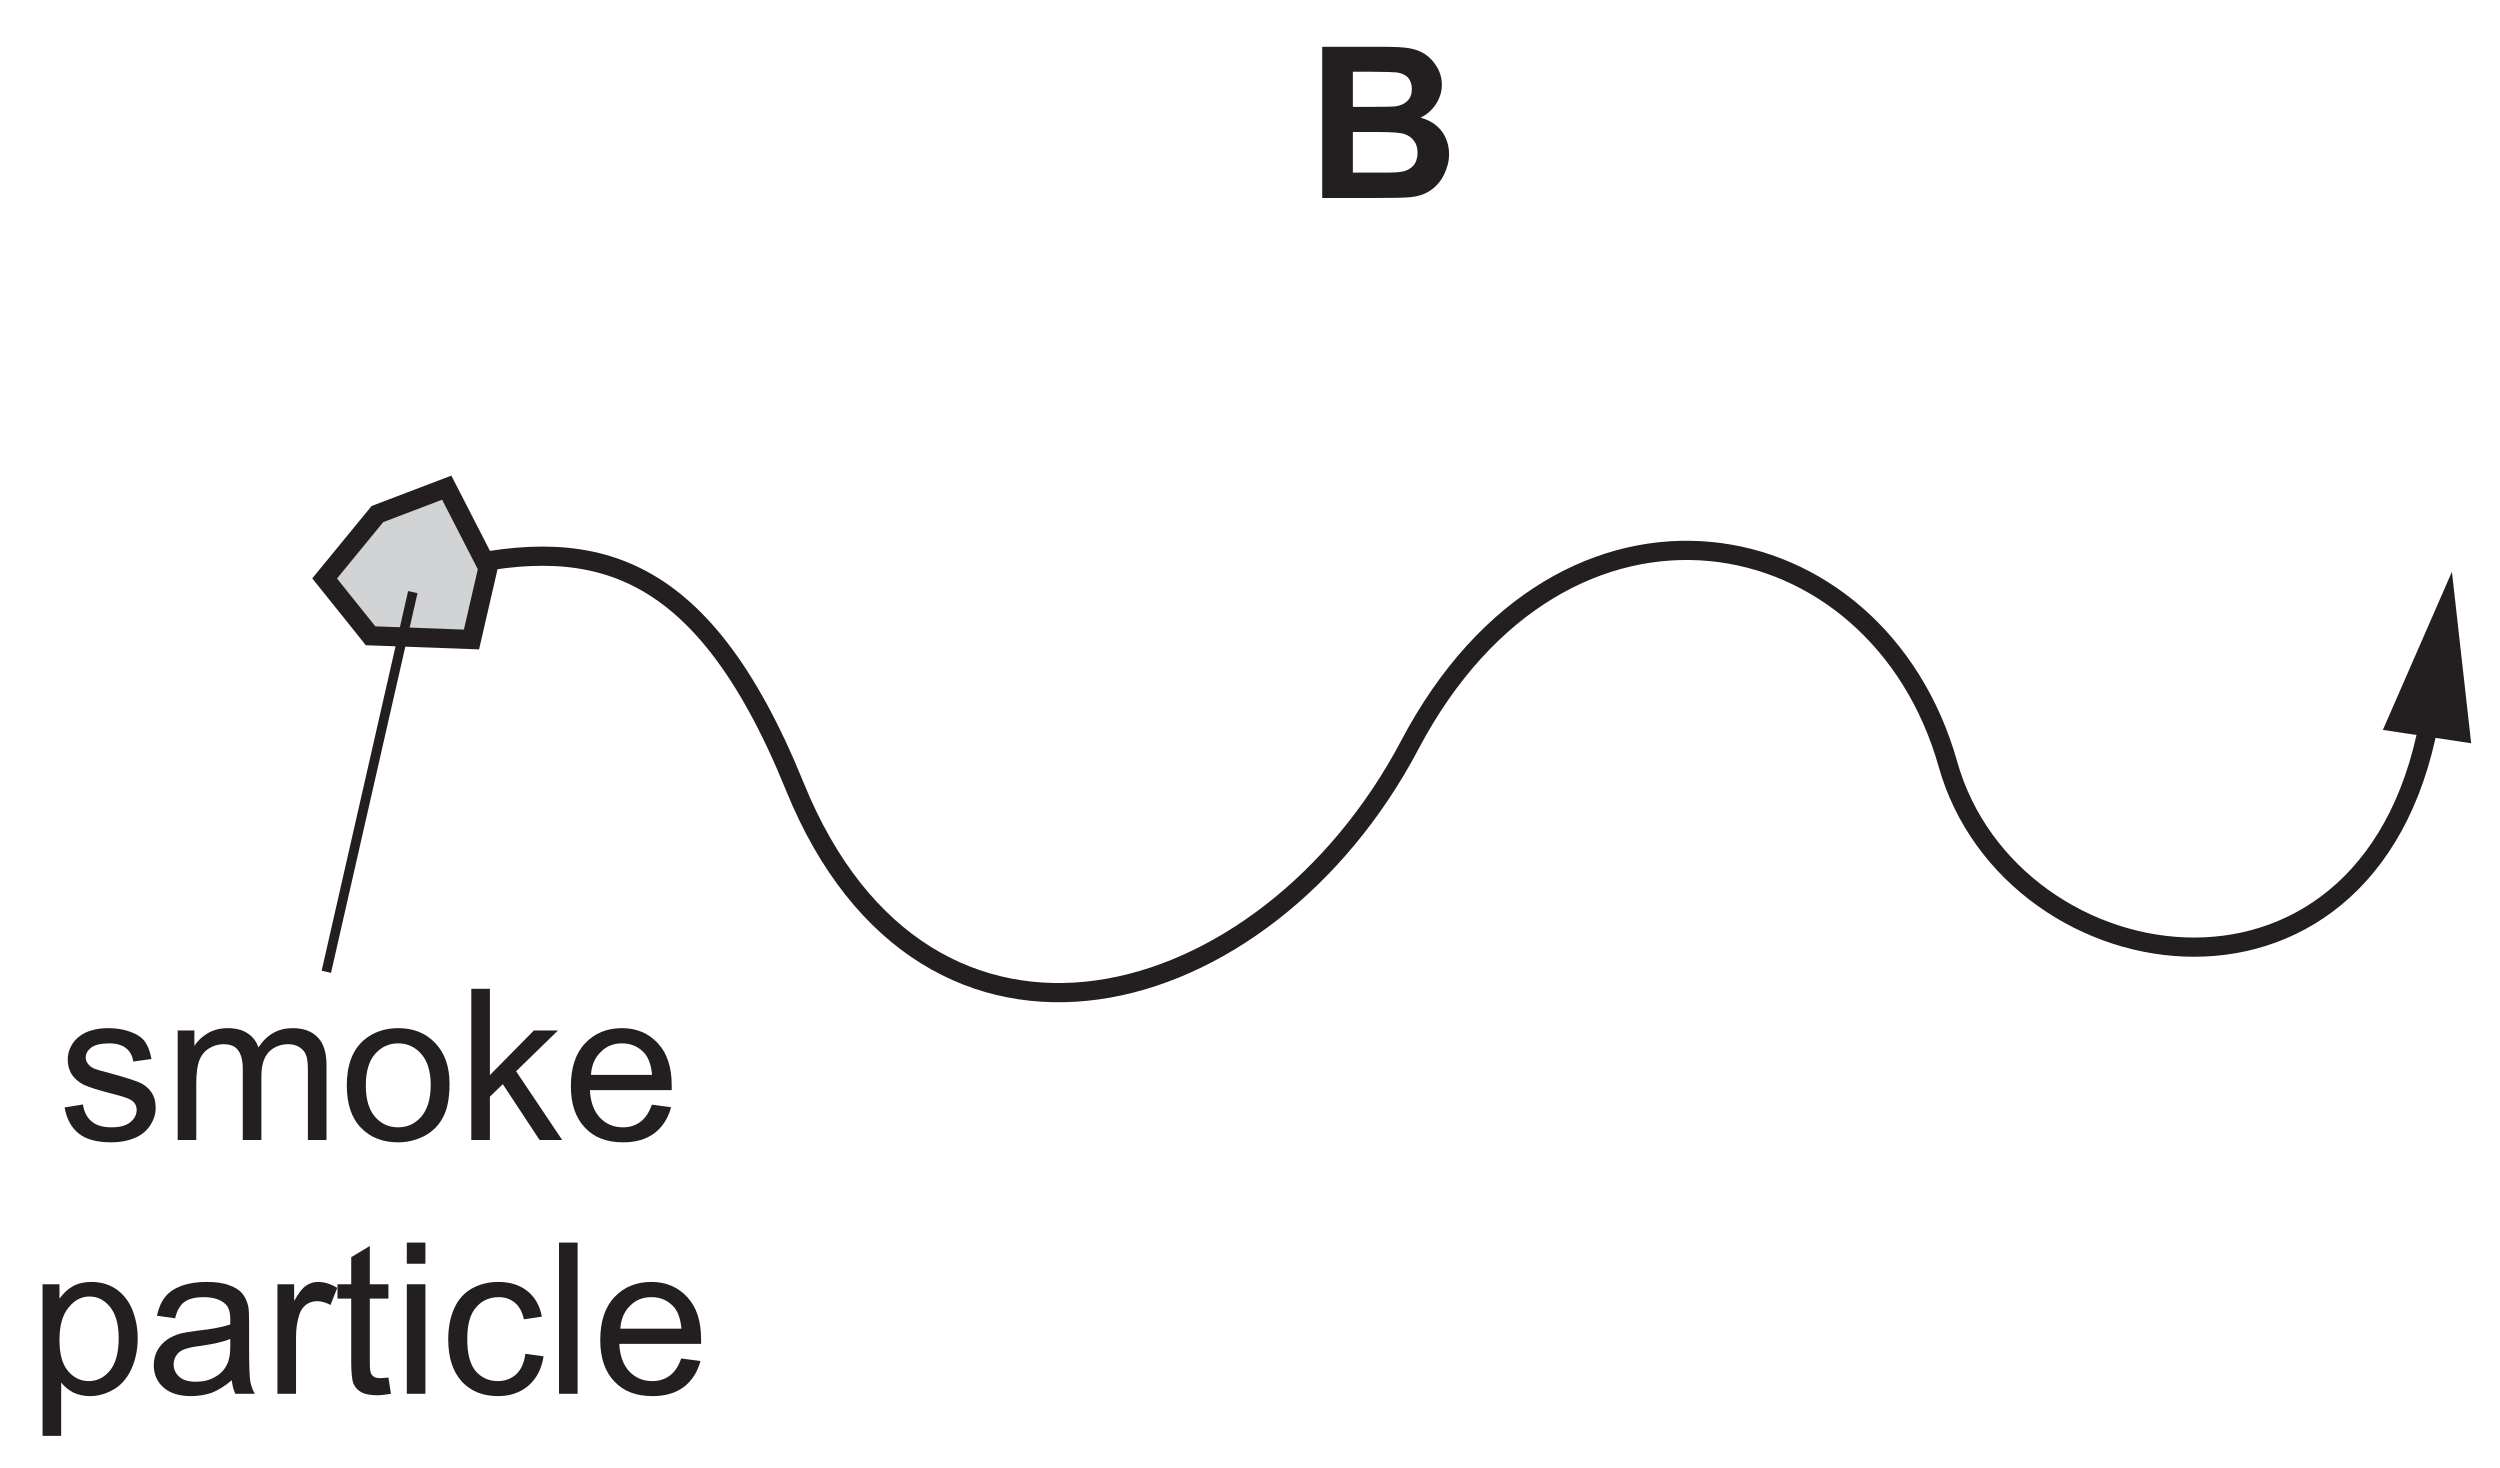
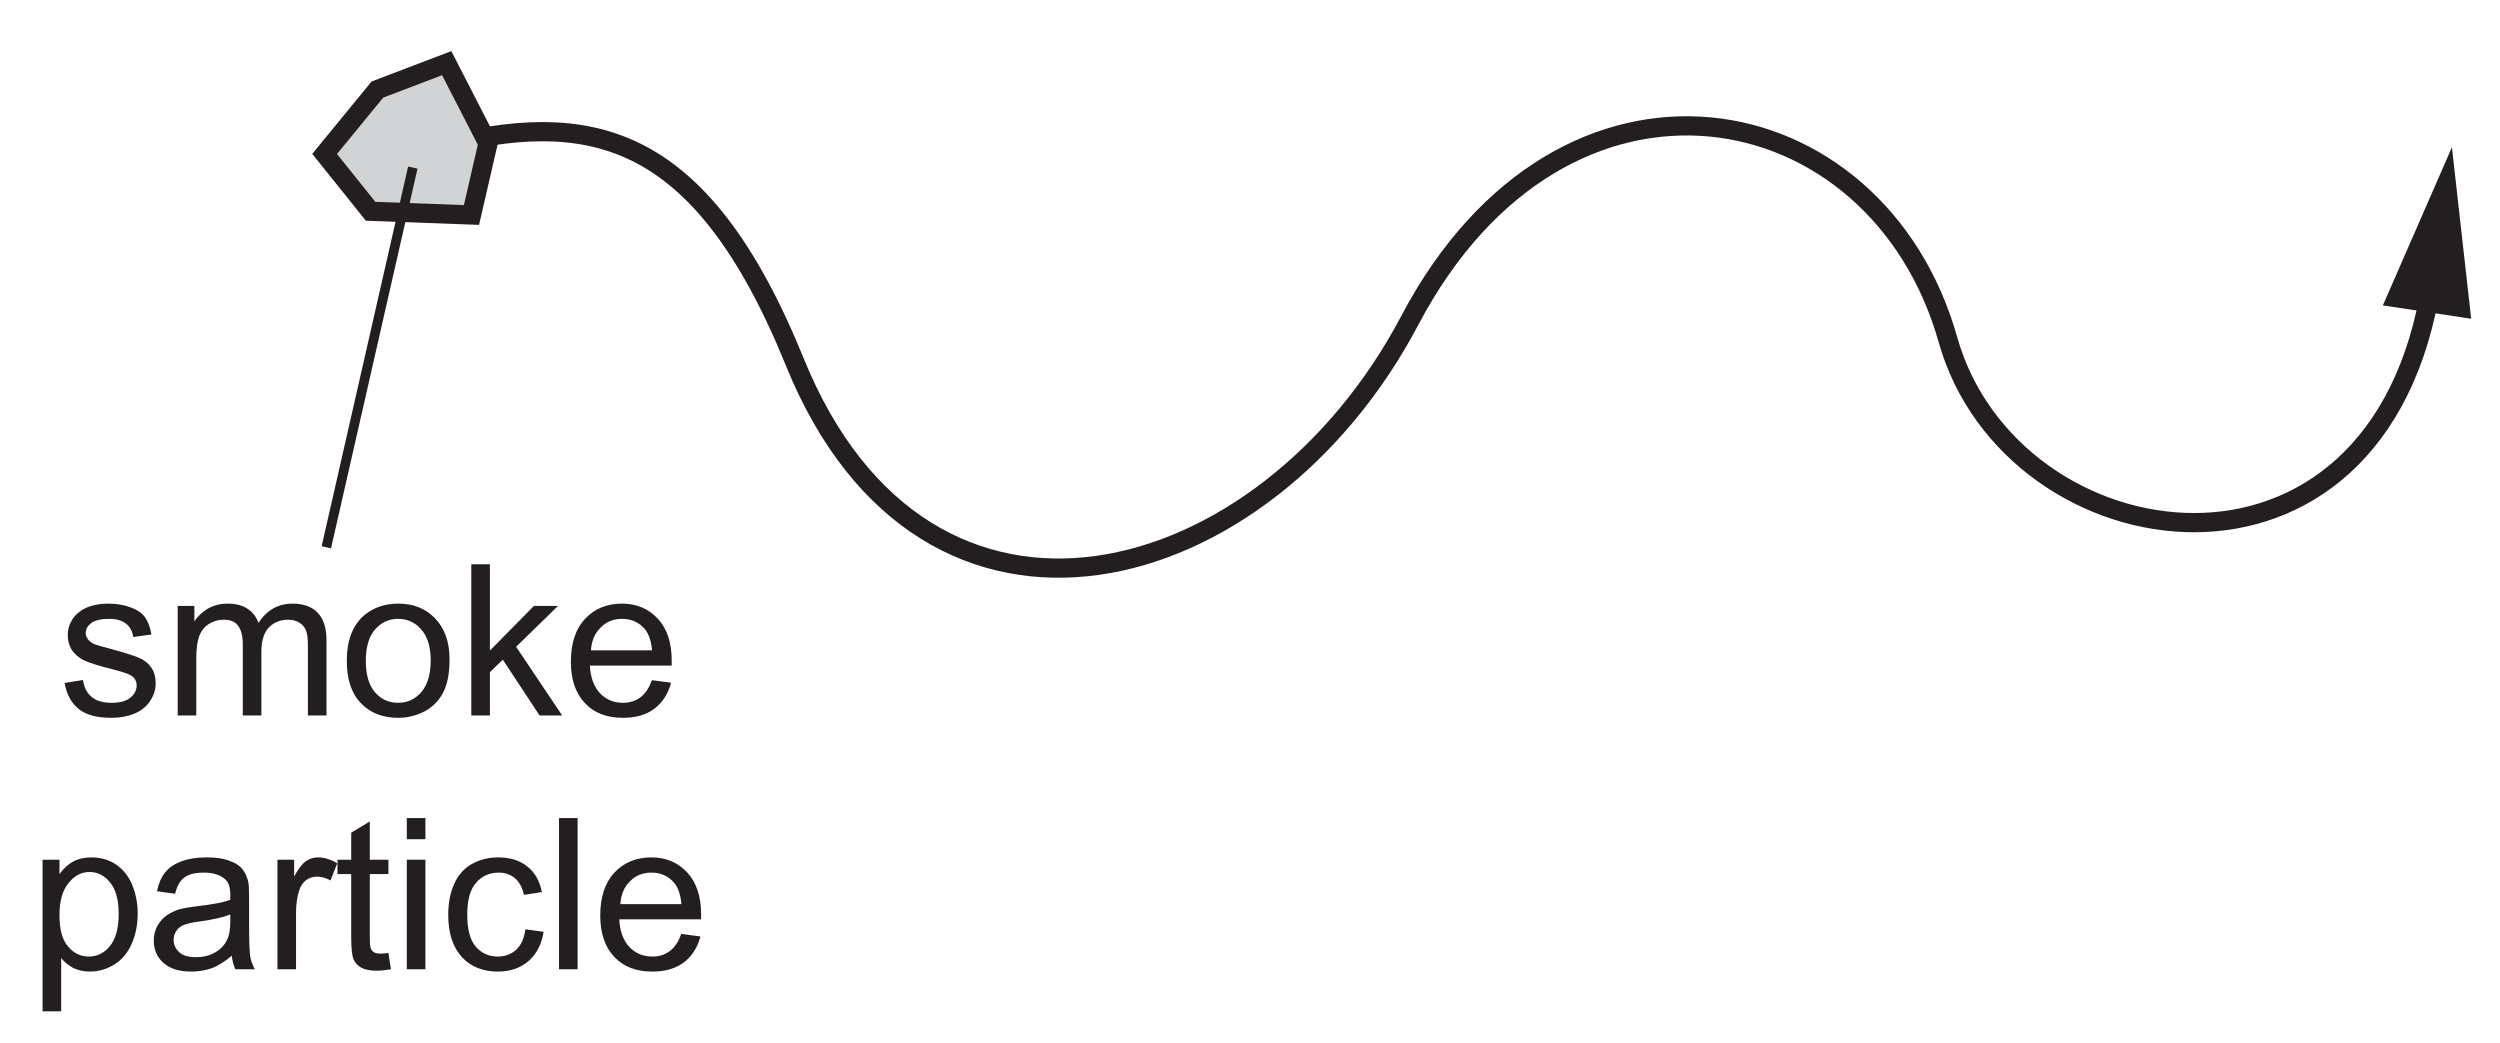
- <svg xmlns="http://www.w3.org/2000/svg" xmlns:xlink="http://www.w3.org/1999/xlink" data-id="0625_2016ON_13_q14_optB" data-width-mm="45.88" data-height-mm="26.92" data-measure="false" data-source="0625/13 ON 2016 p7" version="1.1" width="130.054" height="76.317" viewBox="0 0 130.054 76.317">
+ <svg xmlns="http://www.w3.org/2000/svg" xmlns:xlink="http://www.w3.org/1999/xlink" data-id="0625_2016ON_13_q14_optB" data-width-mm="45.88" data-height-mm="19.13" data-measure="false" data-source="0625/13 ON 2016 p7" version="1.1" width="130.054" height="54.233" viewBox="0 0 130.054 54.233">
  <defs>
    <clipPath id="clip_1">
-       <path transform="matrix(1,0,0,-1,-318.714,274.662)" d="M318.714 198.344H448.769V274.662H318.714Z" />
+       <path transform="matrix(1,0,0,-1,-318.714,252.578)" d="M318.714 198.344H448.769V252.578H318.714Z" />
    </clipPath>
    <clipPath id="clip_2">
-       <path transform="matrix(1,0,0,-1,-318.714,274.662)" d="M0 0H595V842H0Z" />
+       <path transform="matrix(1,0,0,-1,-318.714,252.578)" d="M0 0H595V842H0Z" />
    </clipPath>
    <clipPath id="clip_3">
-       <path transform="matrix(1,0,0,-1,-318.714,274.662)" d="M103.259 586.399H491.310V715.608H103.259Z" />
+       <path transform="matrix(1,0,0,-1,-318.714,252.578)" d="M103.259 586.399H491.310V715.608H103.259Z" />
    </clipPath>
    <clipPath id="clip_4">
-       <path transform="matrix(1,0,0,-1,-318.714,274.662)" d="M103.259 586.399H491.310V715.608H103.259Z" />
+       <path transform="matrix(1,0,0,-1,-318.714,252.578)" d="M103.259 586.399H491.310V715.608H103.259Z" />
    </clipPath>
    <clipPath id="clip_5">
-       <path transform="matrix(1,0,0,-1,-318.714,274.662)" d="M241.74 438.8H352.945V535.69H241.74Z" />
+       <path transform="matrix(1,0,0,-1,-318.714,252.578)" d="M241.74 438.8H352.945V535.69H241.74Z" />
    </clipPath>
-     <path id="font_6_3" d="M.072 0H.316C.408 .000 .466 .001 .490 .004 .529 .008 .561 .019 .587 .038 .613 .056 .634 .081 .649 .112 .664 .143 .672 .174 .672 .207 .672 .248 .660 .285 .638 .315 .614 .347 .580 .368 .537 .380 .567 .394 .592 .416 .610 .444 .628 .472 .638 .502 .638 .535 .638 .566 .630 .594 .615 .619 .600 .644 .582 .664 .560 .679 .538 .694 .513 .703 .485 .708 .457 .713 .416 .715 .358 .715H.072V0M.300 .597C.368 .597 .409 .595 .423 .594 .447 .591 .466 .582 .478 .569 .490 .555 .496 .537 .496 .515 .496 .492 .489 .473 .475 .459 .461 .445 .441 .436 .417 .433 .403 .432 .368 .431 .312 .431H.217V.597H.300M.334 .312C.400 .312 .442 .309 .462 .302 .482 .295 .497 .284 .507 .269 .518 .254 .523 .236 .523 .214 .523 .189 .516 .168 .503 .153 .489 .138 .472 .128 .450 .125 .436 .121 .403 .120 .351 .120H.217V.312H.334Z" />
-     <path id="font_7_44" d="M.098 .030C.133 .002 .184-.011 .252-.011 .293-.011 .329-.004 .361 .009 .394 .023 .418 .043 .435 .069 .452 .095 .461 .122 .461 .152 .461 .182 .454 .207 .440 .227 .426 .247 .406 .263 .382 .273 .357 .283 .314 .297 .252 .314 .209 .325 .183 .333 .174 .336 .159 .342 .148 .350 .141 .360 .134 .369 .130 .379 .130 .390 .130 .408 .139 .424 .156 .437 .173 .450 .202 .457 .242 .457 .276 .457 .302 .449 .321 .434 .340 .419 .351 .398 .355 .371L.441 .383C.435 .417 .425 .444 .411 .464 .396 .485 .373 .500 .343 .511 .312 .523 .276 .529 .236 .529 .209 .529 .183 .526 .160 .519 .136 .513 .118 .503 .104 .493 .086 .480 .071 .464 .061 .444 .050 .424 .045 .403 .045 .380 .045 .355 .051 .331 .064 .310 .077 .291 .097 .273 .121 .261 .146 .25 .190 .235 .255 .219 .302 .207 .332 .197 .345 .189 .362 .178 .371 .162 .371 .142 .371 .120 .361 .101 .342 .085 .322 .068 .292 .060 .252 .060 .211 .060 .180 .069 .158 .088 .136 .106 .122 .133 .117 .168L.030 .154C.040 .099 .062 .058 .098 .030Z" />
-     <path id="font_7_38" d="M.153 0V.268C.153 .315 .158 .351 .167 .376 .177 .401 .192 .420 .213 .433 .234 .446 .257 .453 .281 .453 .314 .453 .337 .444 .351 .424 .366 .404 .373 .375 .373 .336V0H.461V.300C.461 .354 .473 .392 .497 .417 .521 .441 .552 .453 .588 .453 .610 .453 .626 .448 .641 .439 .656 .429 .667 .417 .672 .402 .679 .386 .681 .361 .681 .326V0H.769V.355C.769 .414 .755 .458 .727 .486 .699 .515 .660 .529 .608 .529 .542 .529 .488 .5 .447 .438 .437 .467 .420 .489 .395 .505 .371 .521 .339 .529 .301 .529 .266 .529 .236 .521 .209 .506 .182 .490 .160 .470 .144 .445V.518H.065V0H.153Z" />
-     <path id="font_7_40" d="M.099 .058C.144 .011 .203-.011 .275-.011 .321-.011 .362 0 .401 .020 .439 .041 .468 .070 .488 .109 .508 .147 .518 .199 .518 .266 .518 .348 .495 .412 .450 .459 .405 .506 .347 .529 .275 .529 .211 .529 .157 .510 .112 .472 .059 .425 .032 .354 .032 .259 .032 .171 .054 .104 .099 .058M.166 .407C.195 .440 .231 .457 .275 .457 .319 .457 .355 .440 .384 .407 .413 .375 .429 .325 .429 .261 .429 .194 .413 .143 .384 .110 .355 .077 .319 .060 .275 .060 .231 .060 .195 .076 .166 .109 .137 .142 .122 .192 .122 .258 .122 .324 .137 .375 .166 .407Z" />
-     <path id="font_7_36" d="M.153 0V.205L.214 .264 .388 0H.495L.277 .325 .475 .518H.361L.153 .307V.715H.065V0H.153Z" />
-     <path id="font_7_30" d="M.365 .086C.342 .069 .315 .060 .283 .060 .239 .060 .203 .075 .174 .105 .145 .136 .129 .179 .126 .236H.513C.513 .246 .513 .254 .513 .259 .513 .345 .491 .411 .447 .458 .403 .505 .347 .529 .278 .529 .206 .529 .148 .505 .103 .457 .058 .409 .036 .341 .036 .254 .036 .170 .058 .105 .103 .058 .147 .011 .207-.011 .283-.011 .343-.011 .392 .003 .431 .032 .469 .061 .496 .102 .510 .155L.419 .167C.406 .130 .388 .103 .365 .086M.177 .416C.204 .444 .238 .457 .278 .457 .323 .457 .360 .440 .388 .406 .405 .384 .416 .352 .420 .308H.131C.134 .353 .149 .389 .177 .416Z" />
-     <path id="font_7_41" d="M.153-.199V.053C.168 .034 .187 .019 .210 .006 .234-.005 .260-.011 .289-.011 .329-.011 .367 0 .404 .022 .440 .044 .467 .077 .486 .119 .505 .162 .515 .209 .515 .263 .515 .312 .506 .357 .489 .399 .472 .440 .446 .472 .413 .495 .379 .518 .340 .529 .295 .529 .263 .529 .233 .522 .209 .509 .185 .496 .164 .476 .145 .450V.518H.065V-.199H.153M.188 .408C.217 .444 .250 .460 .287 .460 .325 .460 .357 .444 .384 .411 .411 .378 .425 .329 .425 .263 .425 .194 .411 .142 .383 .109 .356 .076 .322 .060 .283 .060 .245 .060 .212 .076 .185 .108 .158 .140 .145 .189 .145 .255 .145 .322 .159 .373 .188 .408Z" />
-     <path id="font_7_26" d="M.421 0H.513C.502 .019 .495 .040 .491 .062 .488 .083 .486 .135 .486 .216V.333C.486 .372 .485 .399 .482 .414 .476 .438 .467 .458 .454 .474 .441 .490 .421 .503 .393 .513 .365 .524 .329 .529 .285 .529 .240 .529 .201 .523 .167 .511 .133 .498 .107 .481 .089 .458 .071 .436 .058 .406 .050 .369L.136 .357C.145 .394 .160 .420 .180 .434 .200 .449 .230 .457 .272 .457 .316 .457 .350 .446 .372 .426 .389 .412 .397 .388 .397 .351 .397 .348 .397 .340 .397 .328 .363 .316 .311 .306 .239 .298 .205 .294 .179 .289 .161 .285 .138 .278 .117 .269 .098 .256 .079 .243 .064 .226 .052 .205 .041 .185 .035 .161 .035 .136 .035 .093 .050 .057 .081 .030 .112 .002 .156-.011 .213-.011 .247-.011 .280-.005 .310 .005 .340 .017 .371 .036 .404 .064 .407 .039 .412 .018 .421 0M.397 .227C.397 .188 .392 .159 .382 .140 .370 .114 .351 .094 .324 .079 .298 .064 .268 .057 .234 .057 .199 .057 .173 .065 .156 .080 .138 .097 .129 .115 .129 .139 .129 .154 .133 .168 .141 .180 .149 .194 .161 .202 .176 .209 .191 .215 .217 .222 .253 .226 .317 .235 .365 .246 .397 .259V.227Z" />
-     <path id="font_7_43" d="M.152 0V.270C.152 .307 .157 .341 .167 .373 .173 .393 .184 .409 .199 .421 .214 .432 .232 .438 .251 .438 .272 .438 .293 .432 .315 .420L.347 .501C.315 .520 .285 .529 .256 .529 .235 .529 .216 .523 .199 .511 .182 .500 .163 .475 .143 .439V.518H.064V0H.152Z" />
-     <path id="font_7_45" d="M.218 .074C.205 .074 .195 .076 .188 .080 .181 .085 .176 .090 .173 .098 .170 .105 .168 .121 .168 .146V.450H.256V.518H.168V.699L.080 .646V.518H.015V.450H.080V.151C.080 .098 .084 .064 .091 .047 .098 .031 .110 .017 .128 .007 .145-.002 .170-.007 .202-.007 .222-.007 .243-.004 .268 .000L.256 .077C.240 .075 .227 .074 .218 .074Z" />
-     <path id="font_7_34" d="M.153 .615V.715H.065V.615H.153M.153 0V.518H.065V0H.153Z" />
-     <path id="font_7_28" d="M.360 .092C.337 .071 .308 .060 .274 .060 .231 .060 .196 .076 .169 .107 .142 .139 .129 .189 .129 .259 .129 .328 .143 .378 .171 .409 .198 .441 .234 .457 .279 .457 .308 .457 .333 .448 .354 .431 .375 .413 .389 .388 .397 .352L.482 .365C.472 .417 .449 .458 .413 .486 .377 .515 .331 .529 .275 .529 .231 .529 .189 .519 .151 .498 .114 .477 .085 .445 .067 .403 .048 .361 .039 .312 .039 .257 .039 .170 .061 .104 .104 .057 .147 .011 .204-.011 .275-.011 .331-.011 .379 .005 .418 .038 .457 .072 .481 .118 .490 .177L.404 .189C.398 .145 .383 .113 .360 .092Z" />
-     <path id="font_7_37" d="M.151 0V.715H.063V0H.151Z" />
+     <path id="font_6_44" d="M.098 .030C.133 .002 .184-.011 .252-.011 .293-.011 .329-.004 .361 .009 .394 .023 .418 .043 .435 .069 .452 .095 .461 .122 .461 .152 .461 .182 .454 .207 .440 .227 .426 .247 .406 .263 .382 .273 .357 .283 .314 .297 .252 .314 .209 .325 .183 .333 .174 .336 .159 .342 .148 .350 .141 .360 .134 .369 .130 .379 .130 .390 .130 .408 .139 .424 .156 .437 .173 .450 .202 .457 .242 .457 .276 .457 .302 .449 .321 .434 .340 .419 .351 .398 .355 .371L.441 .383C.435 .417 .425 .444 .411 .464 .396 .485 .373 .500 .343 .511 .312 .523 .276 .529 .236 .529 .209 .529 .183 .526 .160 .519 .136 .513 .118 .503 .104 .493 .086 .480 .071 .464 .061 .444 .050 .424 .045 .403 .045 .380 .045 .355 .051 .331 .064 .310 .077 .291 .097 .273 .121 .261 .146 .25 .190 .235 .255 .219 .302 .207 .332 .197 .345 .189 .362 .178 .371 .162 .371 .142 .371 .120 .361 .101 .342 .085 .322 .068 .292 .060 .252 .060 .211 .060 .180 .069 .158 .088 .136 .106 .122 .133 .117 .168L.030 .154C.040 .099 .062 .058 .098 .030Z" />
+     <path id="font_6_38" d="M.153 0V.268C.153 .315 .158 .351 .167 .376 .177 .401 .192 .420 .213 .433 .234 .446 .257 .453 .281 .453 .314 .453 .337 .444 .351 .424 .366 .404 .373 .375 .373 .336V0H.461V.300C.461 .354 .473 .392 .497 .417 .521 .441 .552 .453 .588 .453 .610 .453 .626 .448 .641 .439 .656 .429 .667 .417 .672 .402 .679 .386 .681 .361 .681 .326V0H.769V.355C.769 .414 .755 .458 .727 .486 .699 .515 .660 .529 .608 .529 .542 .529 .488 .5 .447 .438 .437 .467 .420 .489 .395 .505 .371 .521 .339 .529 .301 .529 .266 .529 .236 .521 .209 .506 .182 .490 .160 .470 .144 .445V.518H.065V0H.153Z" />
+     <path id="font_6_40" d="M.099 .058C.144 .011 .203-.011 .275-.011 .321-.011 .362 0 .401 .020 .439 .041 .468 .070 .488 .109 .508 .147 .518 .199 .518 .266 .518 .348 .495 .412 .450 .459 .405 .506 .347 .529 .275 .529 .211 .529 .157 .510 .112 .472 .059 .425 .032 .354 .032 .259 .032 .171 .054 .104 .099 .058M.166 .407C.195 .440 .231 .457 .275 .457 .319 .457 .355 .440 .384 .407 .413 .375 .429 .325 .429 .261 .429 .194 .413 .143 .384 .110 .355 .077 .319 .060 .275 .060 .231 .060 .195 .076 .166 .109 .137 .142 .122 .192 .122 .258 .122 .324 .137 .375 .166 .407Z" />
+     <path id="font_6_36" d="M.153 0V.205L.214 .264 .388 0H.495L.277 .325 .475 .518H.361L.153 .307V.715H.065V0H.153Z" />
+     <path id="font_6_30" d="M.365 .086C.342 .069 .315 .060 .283 .060 .239 .060 .203 .075 .174 .105 .145 .136 .129 .179 .126 .236H.513C.513 .246 .513 .254 .513 .259 .513 .345 .491 .411 .447 .458 .403 .505 .347 .529 .278 .529 .206 .529 .148 .505 .103 .457 .058 .409 .036 .341 .036 .254 .036 .170 .058 .105 .103 .058 .147 .011 .207-.011 .283-.011 .343-.011 .392 .003 .431 .032 .469 .061 .496 .102 .510 .155L.419 .167C.406 .130 .388 .103 .365 .086M.177 .416C.204 .444 .238 .457 .278 .457 .323 .457 .360 .440 .388 .406 .405 .384 .416 .352 .420 .308H.131C.134 .353 .149 .389 .177 .416Z" />
+     <path id="font_6_41" d="M.153-.199V.053C.168 .034 .187 .019 .210 .006 .234-.005 .260-.011 .289-.011 .329-.011 .367 0 .404 .022 .440 .044 .467 .077 .486 .119 .505 .162 .515 .209 .515 .263 .515 .312 .506 .357 .489 .399 .472 .440 .446 .472 .413 .495 .379 .518 .340 .529 .295 .529 .263 .529 .233 .522 .209 .509 .185 .496 .164 .476 .145 .450V.518H.065V-.199H.153M.188 .408C.217 .444 .250 .460 .287 .460 .325 .460 .357 .444 .384 .411 .411 .378 .425 .329 .425 .263 .425 .194 .411 .142 .383 .109 .356 .076 .322 .060 .283 .060 .245 .060 .212 .076 .185 .108 .158 .140 .145 .189 .145 .255 .145 .322 .159 .373 .188 .408Z" />
+     <path id="font_6_26" d="M.421 0H.513C.502 .019 .495 .040 .491 .062 .488 .083 .486 .135 .486 .216V.333C.486 .372 .485 .399 .482 .414 .476 .438 .467 .458 .454 .474 .441 .490 .421 .503 .393 .513 .365 .524 .329 .529 .285 .529 .240 .529 .201 .523 .167 .511 .133 .498 .107 .481 .089 .458 .071 .436 .058 .406 .050 .369L.136 .357C.145 .394 .160 .420 .180 .434 .200 .449 .230 .457 .272 .457 .316 .457 .350 .446 .372 .426 .389 .412 .397 .388 .397 .351 .397 .348 .397 .340 .397 .328 .363 .316 .311 .306 .239 .298 .205 .294 .179 .289 .161 .285 .138 .278 .117 .269 .098 .256 .079 .243 .064 .226 .052 .205 .041 .185 .035 .161 .035 .136 .035 .093 .050 .057 .081 .030 .112 .002 .156-.011 .213-.011 .247-.011 .280-.005 .310 .005 .340 .017 .371 .036 .404 .064 .407 .039 .412 .018 .421 0M.397 .227C.397 .188 .392 .159 .382 .140 .370 .114 .351 .094 .324 .079 .298 .064 .268 .057 .234 .057 .199 .057 .173 .065 .156 .080 .138 .097 .129 .115 .129 .139 .129 .154 .133 .168 .141 .180 .149 .194 .161 .202 .176 .209 .191 .215 .217 .222 .253 .226 .317 .235 .365 .246 .397 .259V.227Z" />
+     <path id="font_6_43" d="M.152 0V.270C.152 .307 .157 .341 .167 .373 .173 .393 .184 .409 .199 .421 .214 .432 .232 .438 .251 .438 .272 .438 .293 .432 .315 .420L.347 .501C.315 .520 .285 .529 .256 .529 .235 .529 .216 .523 .199 .511 .182 .500 .163 .475 .143 .439V.518H.064V0H.152Z" />
+     <path id="font_6_45" d="M.218 .074C.205 .074 .195 .076 .188 .080 .181 .085 .176 .090 .173 .098 .170 .105 .168 .121 .168 .146V.450H.256V.518H.168V.699L.080 .646V.518H.015V.450H.080V.151C.080 .098 .084 .064 .091 .047 .098 .031 .110 .017 .128 .007 .145-.002 .170-.007 .202-.007 .222-.007 .243-.004 .268 .000L.256 .077C.240 .075 .227 .074 .218 .074Z" />
+     <path id="font_6_34" d="M.153 .615V.715H.065V.615H.153M.153 0V.518H.065V0H.153Z" />
+     <path id="font_6_28" d="M.360 .092C.337 .071 .308 .060 .274 .060 .231 .060 .196 .076 .169 .107 .142 .139 .129 .189 .129 .259 .129 .328 .143 .378 .171 .409 .198 .441 .234 .457 .279 .457 .308 .457 .333 .448 .354 .431 .375 .413 .389 .388 .397 .352L.482 .365C.472 .417 .449 .458 .413 .486 .377 .515 .331 .529 .275 .529 .231 .529 .189 .519 .151 .498 .114 .477 .085 .445 .067 .403 .048 .361 .039 .312 .039 .257 .039 .170 .061 .104 .104 .057 .147 .011 .204-.011 .275-.011 .331-.011 .379 .005 .418 .038 .457 .072 .481 .118 .490 .177L.404 .189C.398 .145 .383 .113 .360 .092Z" />
+     <path id="font_6_37" d="M.151 0V.715H.063V0H.151Z" />
  </defs>
  <g clip-path="url(#clip_1)">
    <g clip-path="url(#clip_2)">
      <g clip-path="url(#clip_3)" />
      <g clip-path="url(#clip_4)" />
      <g clip-path="url(#clip_5)" />
-       <use data-text="B" xlink:href="#font_6_3" transform="matrix(10.997,0,0,-11.001,67.992,10.300)" fill="#231f20" />
-       <path transform="matrix(1,0,0,-1,-318.714,274.662)" stroke-width="1" stroke-linecap="butt" stroke-miterlimit="10" stroke-linejoin="miter" fill="none" stroke="#231f20" d="M341.401 244.911C349.232 246.911 355.103 245.962 360.062 233.743 366.894 216.908 384.533 221.647 392.054 235.91 400.052 251.078 416.383 247.911 420.048 234.91 423.352 223.19 442.542 220.242 445.209 237.91" />
-       <path transform="matrix(1,0,0,-1,-318.714,274.662)" d="M447.269 235.996 446.267 244.919 442.674 236.69 447.269 235.996" fill="#231f20" />
-       <path transform="matrix(1,0,0,-1,-318.714,274.662)" d="M337.992 241.587 335.601 244.571 338.348 247.92 341.953 249.293 344.099 245.114 343.241 241.394 337.992 241.587" fill="#d1d3d4" />
-       <path transform="matrix(1,0,0,-1,-318.714,274.662)" stroke-width="1" stroke-linecap="butt" stroke-miterlimit="10" stroke-linejoin="miter" fill="none" stroke="#231f20" d="M337.992 241.587 335.601 244.571 338.348 247.92 341.953 249.293 344.099 245.114 343.241 241.394 337.992 241.587Z" />
-       <use data-text="s" xlink:href="#font_7_44" transform="matrix(10.997,0,0,-11.001,3.029,59.305)" fill="#231f20" />
-       <use data-text="m" xlink:href="#font_7_38" transform="matrix(10.997,0,0,-11.001,8.528,59.305)" fill="#231f20" />
-       <use data-text="o" xlink:href="#font_7_40" transform="matrix(10.997,0,0,-11.001,17.689,59.305)" fill="#231f20" />
-       <use data-text="k" xlink:href="#font_7_36" transform="matrix(10.997,0,0,-11.001,23.803,59.305)" fill="#231f20" />
-       <use data-text="e" xlink:href="#font_7_30" transform="matrix(10.997,0,0,-11.001,29.302,59.305)" fill="#231f20" />
-       <use data-text="p" xlink:href="#font_7_41" transform="matrix(10.997,0,0,-11.001,1.5,72.507)" fill="#231f20" />
-       <use data-text="a" xlink:href="#font_7_26" transform="matrix(10.997,0,0,-11.001,7.614,72.507)" fill="#231f20" />
-       <use data-text="r" xlink:href="#font_7_43" transform="matrix(10.997,0,0,-11.001,13.729,72.507)" fill="#231f20" />
-       <use data-text="t" xlink:href="#font_7_45" transform="matrix(10.997,0,0,-11.001,17.391,72.507)" fill="#231f20" />
-       <use data-text="i" xlink:href="#font_7_34" transform="matrix(10.997,0,0,-11.001,20.448,72.507)" fill="#231f20" />
-       <use data-text="c" xlink:href="#font_7_28" transform="matrix(10.997,0,0,-11.001,22.889,72.507)" fill="#231f20" />
-       <use data-text="l" xlink:href="#font_7_37" transform="matrix(10.997,0,0,-11.001,28.388,72.507)" fill="#231f20" />
-       <use data-text="e" xlink:href="#font_7_30" transform="matrix(10.997,0,0,-11.001,30.830,72.507)" fill="#231f20" />
-       <path transform="matrix(1,0,0,-1,-318.714,274.662)" stroke-width=".5" stroke-linecap="butt" stroke-miterlimit="10" stroke-linejoin="miter" fill="none" stroke="#231f20" d="M340.189 243.859 335.69 224.107" />
+       <path transform="matrix(1,0,0,-1,-318.714,252.578)" stroke-width="1" stroke-linecap="butt" stroke-miterlimit="10" stroke-linejoin="miter" fill="none" stroke="#231f20" d="M181.858 243.485 196.861 247.684" />
+       <path transform="matrix(1,0,0,-1,-318.714,252.578)" stroke-width="1" stroke-linecap="butt" stroke-miterlimit="10" stroke-linejoin="miter" fill="none" stroke="#231f20" d="M181.858 243.485 160.596 237.534" />
+       <path transform="matrix(1,0,0,-1,-318.714,252.578)" stroke-width="1" stroke-linecap="butt" stroke-miterlimit="10" stroke-linejoin="miter" fill="none" stroke="#231f20" d="M176.937 239.019 174.546 242.003 177.293 245.352 180.898 246.725 183.044 242.546 182.186 238.826 176.937 239.019ZM341.401 244.911C349.232 246.911 355.103 245.962 360.062 233.743 366.894 216.908 384.533 221.647 392.054 235.91 400.052 251.078 416.383 247.911 420.048 234.91 423.352 223.19 442.542 220.242 445.209 237.91" />
+       <path transform="matrix(1,0,0,-1,-318.714,252.578)" d="M447.269 235.996 446.267 244.919 442.674 236.69 447.269 235.996" fill="#231f20" />
+       <path transform="matrix(1,0,0,-1,-318.714,252.578)" d="M337.992 241.587 335.601 244.571 338.348 247.92 341.953 249.293 344.099 245.114 343.241 241.394 337.992 241.587" fill="#d1d3d4" />
+       <path transform="matrix(1,0,0,-1,-318.714,252.578)" stroke-width="1" stroke-linecap="butt" stroke-miterlimit="10" stroke-linejoin="miter" fill="none" stroke="#231f20" d="M337.992 241.587 335.601 244.571 338.348 247.92 341.953 249.293 344.099 245.114 343.241 241.394 337.992 241.587Z" />
+       <use data-text="s" xlink:href="#font_6_44" transform="matrix(10.997,0,0,-11.001,3.029,37.221)" fill="#231f20" />
+       <use data-text="m" xlink:href="#font_6_38" transform="matrix(10.997,0,0,-11.001,8.528,37.221)" fill="#231f20" />
+       <use data-text="o" xlink:href="#font_6_40" transform="matrix(10.997,0,0,-11.001,17.689,37.221)" fill="#231f20" />
+       <use data-text="k" xlink:href="#font_6_36" transform="matrix(10.997,0,0,-11.001,23.803,37.221)" fill="#231f20" />
+       <use data-text="e" xlink:href="#font_6_30" transform="matrix(10.997,0,0,-11.001,29.302,37.221)" fill="#231f20" />
+       <use data-text="p" xlink:href="#font_6_41" transform="matrix(10.997,0,0,-11.001,1.5,50.422)" fill="#231f20" />
+       <use data-text="a" xlink:href="#font_6_26" transform="matrix(10.997,0,0,-11.001,7.614,50.422)" fill="#231f20" />
+       <use data-text="r" xlink:href="#font_6_43" transform="matrix(10.997,0,0,-11.001,13.729,50.422)" fill="#231f20" />
+       <use data-text="t" xlink:href="#font_6_45" transform="matrix(10.997,0,0,-11.001,17.391,50.422)" fill="#231f20" />
+       <use data-text="i" xlink:href="#font_6_34" transform="matrix(10.997,0,0,-11.001,20.448,50.422)" fill="#231f20" />
+       <use data-text="c" xlink:href="#font_6_28" transform="matrix(10.997,0,0,-11.001,22.889,50.422)" fill="#231f20" />
+       <use data-text="l" xlink:href="#font_6_37" transform="matrix(10.997,0,0,-11.001,28.388,50.422)" fill="#231f20" />
+       <use data-text="e" xlink:href="#font_6_30" transform="matrix(10.997,0,0,-11.001,30.830,50.422)" fill="#231f20" />
+       <path transform="matrix(1,0,0,-1,-318.714,252.578)" stroke-width=".5" stroke-linecap="butt" stroke-miterlimit="10" stroke-linejoin="miter" fill="none" stroke="#231f20" d="M340.189 243.859 335.69 224.107" />
    </g>
  </g>
</svg>
